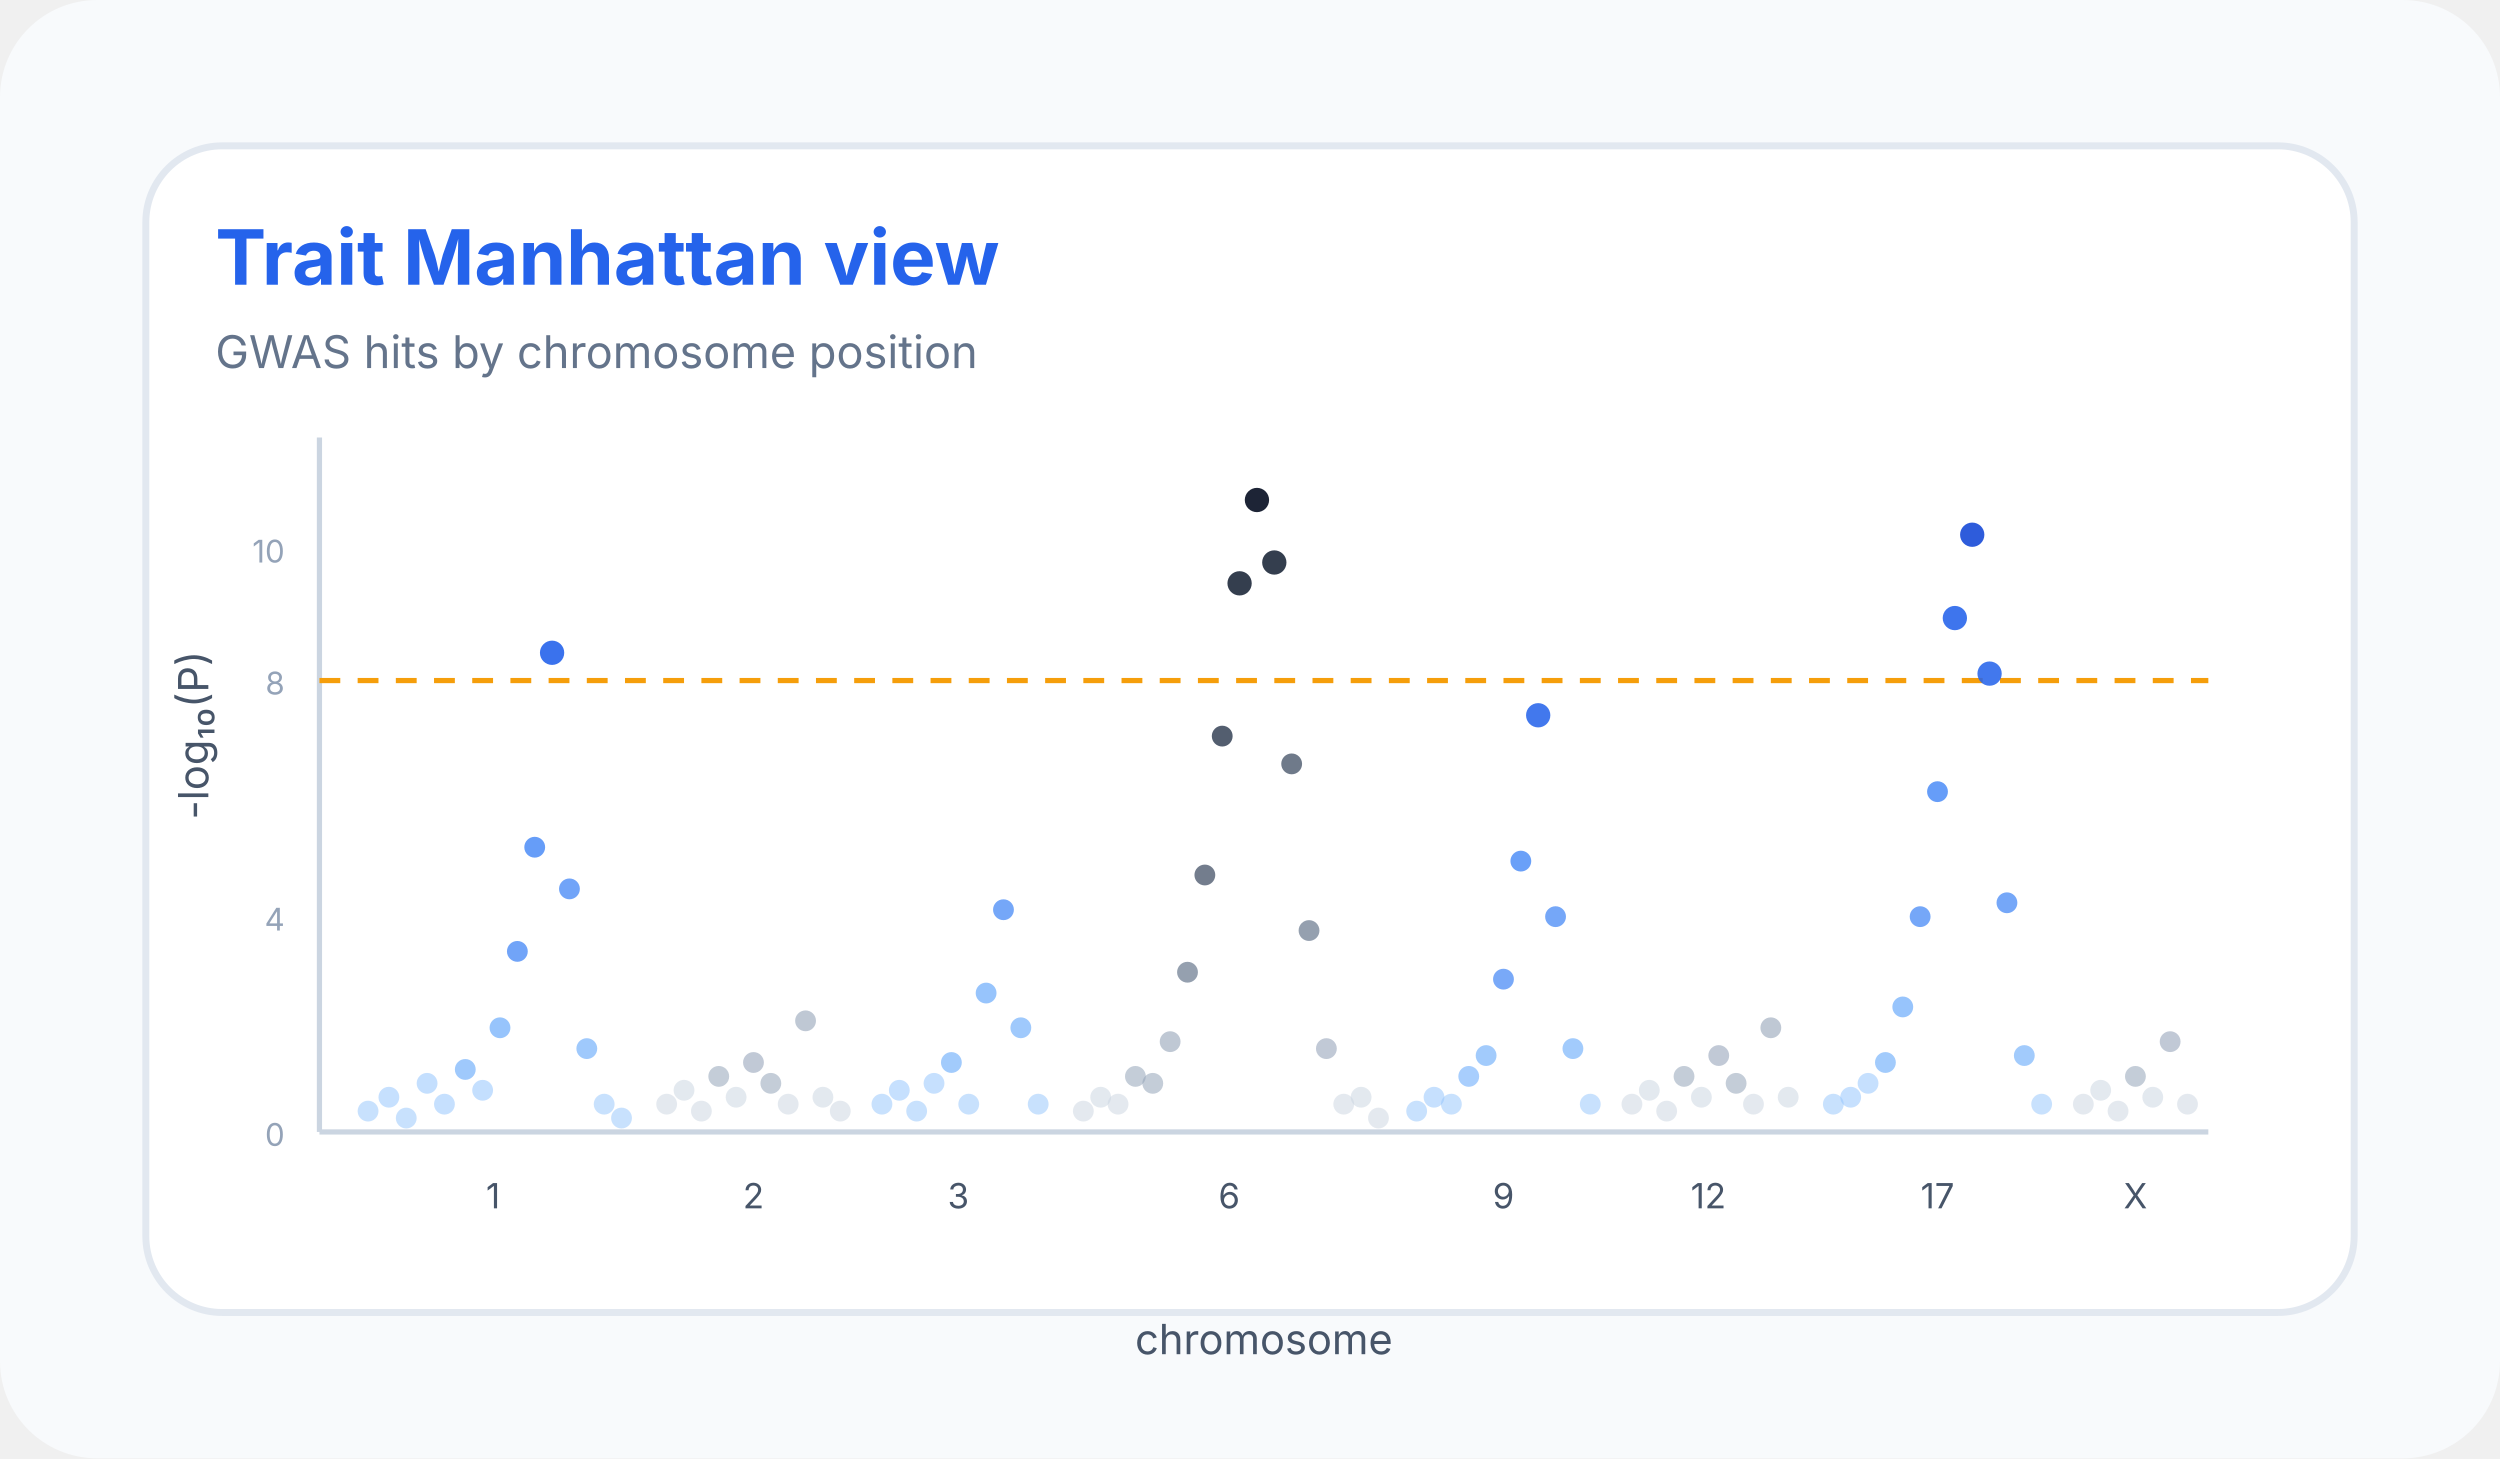
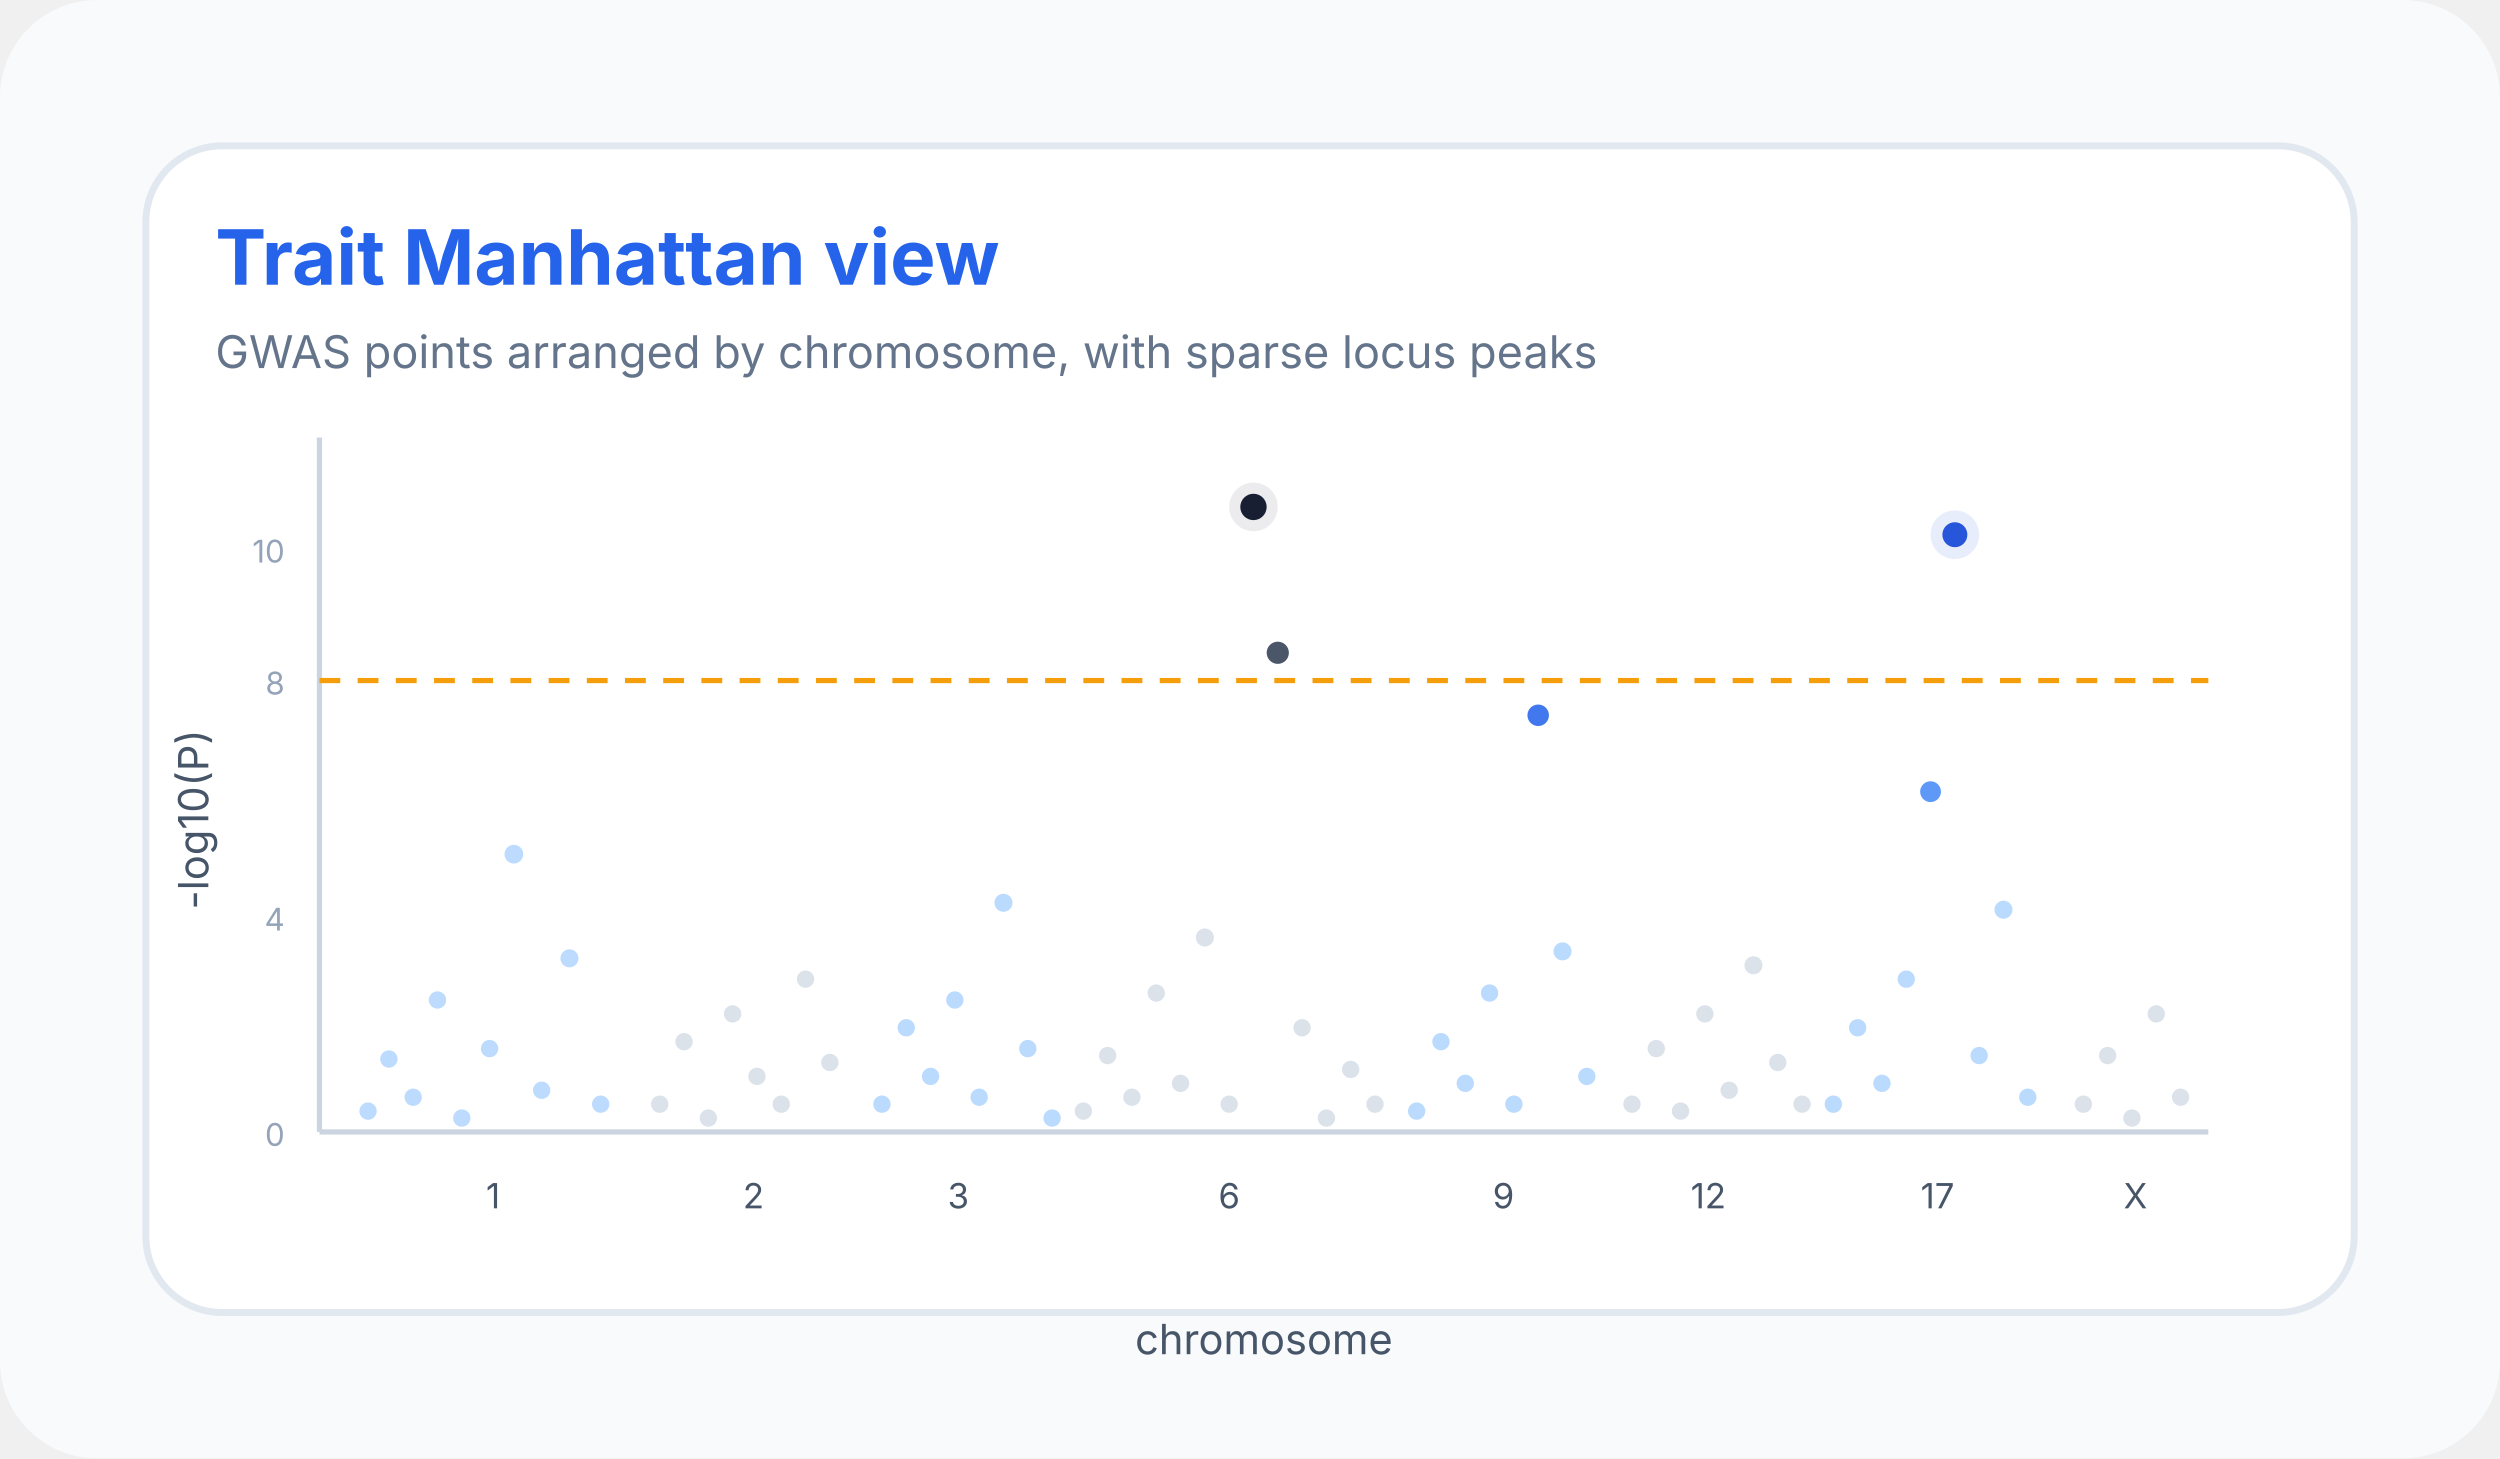
<svg xmlns="http://www.w3.org/2000/svg" width="720" height="420" viewBox="0 0 720 420" fill="none">
  <rect width="720" height="420" rx="28" fill="#F8FAFC" />
  <rect x="42" y="42" width="636" height="336" rx="22" fill="white" stroke="#E2E8F0" stroke-width="2" />
  <text x="62" y="82" fill="#2563EB" font-family="Inter, Arial, sans-serif" font-size="22" font-weight="700">Trait Manhattan view</text>
-   <text x="62" y="106" fill="#64748B" font-family="Inter, Arial, sans-serif" font-size="13">GWAS hits by chromosome position</text>
+   <text x="62" y="106" fill="#64748B" font-family="Inter, Arial, sans-serif" font-size="13">GWAS points arranged by chromosome, with sparse locus peaks</text>
  <line x1="92" y1="326" x2="636" y2="326" stroke="#CBD5E1" stroke-width="1.5" />
  <line x1="92" y1="326" x2="92" y2="126" stroke="#CBD5E1" stroke-width="1.5" />
  <line x1="92" y1="196" x2="636" y2="196" stroke="#F59E0B" stroke-width="1.5" stroke-dasharray="6 5" />
  <text x="364" y="390" text-anchor="middle" fill="#475569" font-family="Inter, Arial, sans-serif" font-size="12">chromosome</text>
-   <text transform="rotate(-90 60 236)" x="60" y="236" fill="#475569" font-family="Inter, Arial, sans-serif" font-size="12">-log₁₀(P)</text>
+   <text transform="rotate(-90 60 236)" x="60" y="236" text-anchor="middle" fill="#475569" font-family="Inter, Arial, sans-serif" font-size="12">-log10(P)</text>
  <text x="82" y="330" text-anchor="end" fill="#94A3B8" font-family="Inter, Arial, sans-serif" font-size="9">0</text>
  <text x="82" y="268" text-anchor="end" fill="#94A3B8" font-family="Inter, Arial, sans-serif" font-size="9">4</text>
  <text x="82" y="200" text-anchor="end" fill="#94A3B8" font-family="Inter, Arial, sans-serif" font-size="9">8</text>
  <text x="82" y="162" text-anchor="end" fill="#94A3B8" font-family="Inter, Arial, sans-serif" font-size="9">10</text>
-   <circle cx="106" cy="320" r="3" fill="#93C5FD" fill-opacity="0.5" />
-   <circle cx="112" cy="316" r="3" fill="#93C5FD" fill-opacity="0.52" />
-   <circle cx="117" cy="322" r="3" fill="#93C5FD" fill-opacity="0.5" />
-   <circle cx="123" cy="312" r="3" fill="#93C5FD" fill-opacity="0.55" />
-   <circle cx="128" cy="318" r="3" fill="#93C5FD" fill-opacity="0.52" />
-   <circle cx="134" cy="308" r="3" fill="#60A5FA" fill-opacity="0.6" />
-   <circle cx="139" cy="314" r="3" fill="#93C5FD" fill-opacity="0.55" />
-   <circle cx="144" cy="296" r="3" fill="#60A5FA" fill-opacity="0.65" />
-   <circle cx="149" cy="274" r="3" fill="#3B82F6" fill-opacity="0.72" />
-   <circle cx="154" cy="244" r="3" fill="#3B82F6" fill-opacity="0.78" />
-   <circle cx="159" cy="188" r="3.5" fill="#2563EB" fill-opacity="0.9" />
-   <circle cx="164" cy="256" r="3" fill="#3B82F6" fill-opacity="0.72" />
-   <circle cx="169" cy="302" r="3" fill="#60A5FA" fill-opacity="0.6" />
-   <circle cx="174" cy="318" r="3" fill="#93C5FD" fill-opacity="0.5" />
-   <circle cx="179" cy="322" r="3" fill="#93C5FD" fill-opacity="0.5" />
+   <g fill="#93C5FD" fill-opacity="0.62">
+     <circle cx="106" cy="320" r="2.5" />
+     <circle cx="112" cy="305" r="2.5" />
+     <circle cx="119" cy="316" r="2.5" />
+     <circle cx="126" cy="288" r="2.5" />
+     <circle cx="133" cy="322" r="2.5" />
+     <circle cx="141" cy="302" r="2.5" />
+     <circle cx="148" cy="246" r="2.7" />
+     <circle cx="156" cy="314" r="2.5" />
+     <circle cx="164" cy="276" r="2.6" />
+     <circle cx="173" cy="318" r="2.5" />
+   </g>
  <text x="142" y="348" text-anchor="middle" fill="#475569" font-family="Inter, Arial, sans-serif" font-size="10">1</text>
-   <circle cx="192" cy="318" r="3" fill="#CBD5E1" fill-opacity="0.5" />
-   <circle cx="197" cy="314" r="3" fill="#CBD5E1" fill-opacity="0.52" />
-   <circle cx="202" cy="320" r="3" fill="#CBD5E1" fill-opacity="0.5" />
-   <circle cx="207" cy="310" r="3" fill="#94A3B8" fill-opacity="0.55" />
-   <circle cx="212" cy="316" r="3" fill="#CBD5E1" fill-opacity="0.52" />
-   <circle cx="217" cy="306" r="3" fill="#94A3B8" fill-opacity="0.58" />
-   <circle cx="222" cy="312" r="3" fill="#94A3B8" fill-opacity="0.55" />
-   <circle cx="227" cy="318" r="3" fill="#CBD5E1" fill-opacity="0.5" />
-   <circle cx="232" cy="294" r="3" fill="#94A3B8" fill-opacity="0.6" />
-   <circle cx="237" cy="316" r="3" fill="#CBD5E1" fill-opacity="0.52" />
-   <circle cx="242" cy="320" r="3" fill="#CBD5E1" fill-opacity="0.5" />
+   <g fill="#CBD5E1" fill-opacity="0.68">
+     <circle cx="190" cy="318" r="2.5" />
+     <circle cx="197" cy="300" r="2.5" />
+     <circle cx="204" cy="322" r="2.5" />
+     <circle cx="211" cy="292" r="2.5" />
+     <circle cx="218" cy="310" r="2.5" />
+     <circle cx="225" cy="318" r="2.5" />
+     <circle cx="232" cy="282" r="2.5" />
+     <circle cx="239" cy="306" r="2.5" />
+   </g>
  <text x="217" y="348" text-anchor="middle" fill="#475569" font-family="Inter, Arial, sans-serif" font-size="10">2</text>
-   <circle cx="254" cy="318" r="3" fill="#93C5FD" fill-opacity="0.5" />
-   <circle cx="259" cy="314" r="3" fill="#93C5FD" fill-opacity="0.52" />
-   <circle cx="264" cy="320" r="3" fill="#93C5FD" fill-opacity="0.5" />
-   <circle cx="269" cy="312" r="3" fill="#93C5FD" fill-opacity="0.52" />
-   <circle cx="274" cy="306" r="3" fill="#60A5FA" fill-opacity="0.58" />
-   <circle cx="279" cy="318" r="3" fill="#93C5FD" fill-opacity="0.5" />
-   <circle cx="284" cy="286" r="3" fill="#60A5FA" fill-opacity="0.65" />
-   <circle cx="289" cy="262" r="3" fill="#3B82F6" fill-opacity="0.7" />
-   <circle cx="294" cy="296" r="3" fill="#60A5FA" fill-opacity="0.6" />
-   <circle cx="299" cy="318" r="3" fill="#93C5FD" fill-opacity="0.5" />
+   <g fill="#93C5FD" fill-opacity="0.64">
+     <circle cx="254" cy="318" r="2.5" />
+     <circle cx="261" cy="296" r="2.5" />
+     <circle cx="268" cy="310" r="2.5" />
+     <circle cx="275" cy="288" r="2.5" />
+     <circle cx="282" cy="316" r="2.5" />
+     <circle cx="289" cy="260" r="2.6" />
+     <circle cx="296" cy="302" r="2.5" />
+     <circle cx="303" cy="322" r="2.5" />
+   </g>
  <text x="276" y="348" text-anchor="middle" fill="#475569" font-family="Inter, Arial, sans-serif" font-size="10">3</text>
-   <circle cx="312" cy="320" r="3" fill="#CBD5E1" fill-opacity="0.5" />
-   <circle cx="317" cy="316" r="3" fill="#CBD5E1" fill-opacity="0.52" />
-   <circle cx="322" cy="318" r="3" fill="#CBD5E1" fill-opacity="0.5" />
-   <circle cx="327" cy="310" r="3" fill="#94A3B8" fill-opacity="0.55" />
-   <circle cx="332" cy="312" r="3" fill="#94A3B8" fill-opacity="0.55" />
-   <circle cx="337" cy="300" r="3" fill="#94A3B8" fill-opacity="0.6" />
-   <circle cx="342" cy="280" r="3" fill="#64748B" fill-opacity="0.68" />
-   <circle cx="347" cy="252" r="3" fill="#475569" fill-opacity="0.76" />
-   <circle cx="352" cy="212" r="3" fill="#334155" fill-opacity="0.84" />
-   <circle cx="357" cy="168" r="3.5" fill="#1E293B" fill-opacity="0.9" />
-   <circle cx="362" cy="144" r="3.5" fill="#0F172A" fill-opacity="0.94" />
-   <circle cx="367" cy="162" r="3.5" fill="#1E293B" fill-opacity="0.9" />
-   <circle cx="372" cy="220" r="3" fill="#475569" fill-opacity="0.78" />
-   <circle cx="377" cy="268" r="3" fill="#64748B" fill-opacity="0.68" />
-   <circle cx="382" cy="302" r="3" fill="#94A3B8" fill-opacity="0.58" />
-   <circle cx="387" cy="318" r="3" fill="#CBD5E1" fill-opacity="0.5" />
-   <circle cx="392" cy="316" r="3" fill="#CBD5E1" fill-opacity="0.52" />
-   <circle cx="397" cy="322" r="3" fill="#CBD5E1" fill-opacity="0.5" />
+   <g fill="#CBD5E1" fill-opacity="0.68">
+     <circle cx="312" cy="320" r="2.5" />
+     <circle cx="319" cy="304" r="2.5" />
+     <circle cx="326" cy="316" r="2.5" />
+     <circle cx="333" cy="286" r="2.5" />
+     <circle cx="340" cy="312" r="2.5" />
+     <circle cx="347" cy="270" r="2.6" />
+     <circle cx="354" cy="318" r="2.5" />
+     <circle cx="361" cy="146" r="3.8" fill="#0F172A" fill-opacity="0.95" />
+     <circle cx="368" cy="188" r="3.2" fill="#334155" fill-opacity="0.88" />
+     <circle cx="375" cy="296" r="2.5" />
+     <circle cx="382" cy="322" r="2.5" />
+     <circle cx="389" cy="308" r="2.5" />
+     <circle cx="396" cy="318" r="2.5" />
+   </g>
  <text x="354" y="348" text-anchor="middle" fill="#475569" font-family="Inter, Arial, sans-serif" font-size="10">6</text>
-   <circle cx="408" cy="320" r="3" fill="#93C5FD" fill-opacity="0.5" />
-   <circle cx="413" cy="316" r="3" fill="#93C5FD" fill-opacity="0.52" />
-   <circle cx="418" cy="318" r="3" fill="#93C5FD" fill-opacity="0.5" />
-   <circle cx="423" cy="310" r="3" fill="#60A5FA" fill-opacity="0.55" />
-   <circle cx="428" cy="304" r="3" fill="#60A5FA" fill-opacity="0.58" />
-   <circle cx="433" cy="282" r="3" fill="#3B82F6" fill-opacity="0.68" />
-   <circle cx="438" cy="248" r="3" fill="#3B82F6" fill-opacity="0.76" />
-   <circle cx="443" cy="206" r="3.5" fill="#2563EB" fill-opacity="0.86" />
-   <circle cx="448" cy="264" r="3" fill="#3B82F6" fill-opacity="0.7" />
-   <circle cx="453" cy="302" r="3" fill="#60A5FA" fill-opacity="0.58" />
-   <circle cx="458" cy="318" r="3" fill="#93C5FD" fill-opacity="0.5" />
+   <g fill="#93C5FD" fill-opacity="0.64">
+     <circle cx="408" cy="320" r="2.5" />
+     <circle cx="415" cy="300" r="2.5" />
+     <circle cx="422" cy="312" r="2.5" />
+     <circle cx="429" cy="286" r="2.5" />
+     <circle cx="436" cy="318" r="2.5" />
+     <circle cx="443" cy="206" r="3.1" fill="#2563EB" fill-opacity="0.86" />
+     <circle cx="450" cy="274" r="2.6" />
+     <circle cx="457" cy="310" r="2.5" />
+   </g>
  <text x="433" y="348" text-anchor="middle" fill="#475569" font-family="Inter, Arial, sans-serif" font-size="10">9</text>
-   <circle cx="470" cy="318" r="3" fill="#CBD5E1" fill-opacity="0.5" />
-   <circle cx="475" cy="314" r="3" fill="#CBD5E1" fill-opacity="0.52" />
-   <circle cx="480" cy="320" r="3" fill="#CBD5E1" fill-opacity="0.5" />
-   <circle cx="485" cy="310" r="3" fill="#94A3B8" fill-opacity="0.55" />
-   <circle cx="490" cy="316" r="3" fill="#CBD5E1" fill-opacity="0.52" />
-   <circle cx="495" cy="304" r="3" fill="#94A3B8" fill-opacity="0.58" />
-   <circle cx="500" cy="312" r="3" fill="#94A3B8" fill-opacity="0.55" />
-   <circle cx="505" cy="318" r="3" fill="#CBD5E1" fill-opacity="0.5" />
-   <circle cx="510" cy="296" r="3" fill="#94A3B8" fill-opacity="0.6" />
-   <circle cx="515" cy="316" r="3" fill="#CBD5E1" fill-opacity="0.52" />
+   <g fill="#CBD5E1" fill-opacity="0.68">
+     <circle cx="470" cy="318" r="2.5" />
+     <circle cx="477" cy="302" r="2.5" />
+     <circle cx="484" cy="320" r="2.5" />
+     <circle cx="491" cy="292" r="2.5" />
+     <circle cx="498" cy="314" r="2.5" />
+     <circle cx="505" cy="278" r="2.6" />
+     <circle cx="512" cy="306" r="2.5" />
+     <circle cx="519" cy="318" r="2.5" />
+   </g>
  <text x="492" y="348" text-anchor="middle" fill="#475569" font-family="Inter, Arial, sans-serif" font-size="10">12</text>
-   <circle cx="528" cy="318" r="3" fill="#93C5FD" fill-opacity="0.5" />
-   <circle cx="533" cy="316" r="3" fill="#93C5FD" fill-opacity="0.52" />
-   <circle cx="538" cy="312" r="3" fill="#93C5FD" fill-opacity="0.52" />
-   <circle cx="543" cy="306" r="3" fill="#60A5FA" fill-opacity="0.58" />
-   <circle cx="548" cy="290" r="3" fill="#60A5FA" fill-opacity="0.65" />
-   <circle cx="553" cy="264" r="3" fill="#3B82F6" fill-opacity="0.7" />
-   <circle cx="558" cy="228" r="3" fill="#3B82F6" fill-opacity="0.78" />
-   <circle cx="563" cy="178" r="3.5" fill="#2563EB" fill-opacity="0.88" />
-   <circle cx="568" cy="154" r="3.5" fill="#1D4ED8" fill-opacity="0.92" />
-   <circle cx="573" cy="194" r="3.5" fill="#2563EB" fill-opacity="0.86" />
-   <circle cx="578" cy="260" r="3" fill="#3B82F6" fill-opacity="0.7" />
-   <circle cx="583" cy="304" r="3" fill="#60A5FA" fill-opacity="0.58" />
-   <circle cx="588" cy="318" r="3" fill="#93C5FD" fill-opacity="0.5" />
+   <g fill="#93C5FD" fill-opacity="0.64">
+     <circle cx="528" cy="318" r="2.5" />
+     <circle cx="535" cy="296" r="2.5" />
+     <circle cx="542" cy="312" r="2.5" />
+     <circle cx="549" cy="282" r="2.5" />
+     <circle cx="556" cy="228" r="3.0" fill="#3B82F6" fill-opacity="0.82" />
+     <circle cx="563" cy="154" r="3.6" fill="#1D4ED8" fill-opacity="0.94" />
+     <circle cx="570" cy="304" r="2.5" />
+     <circle cx="577" cy="262" r="2.6" />
+     <circle cx="584" cy="316" r="2.5" />
+   </g>
  <text x="558" y="348" text-anchor="middle" fill="#475569" font-family="Inter, Arial, sans-serif" font-size="10">17</text>
-   <circle cx="600" cy="318" r="3" fill="#CBD5E1" fill-opacity="0.5" />
-   <circle cx="605" cy="314" r="3" fill="#CBD5E1" fill-opacity="0.52" />
-   <circle cx="610" cy="320" r="3" fill="#CBD5E1" fill-opacity="0.5" />
-   <circle cx="615" cy="310" r="3" fill="#94A3B8" fill-opacity="0.55" />
-   <circle cx="620" cy="316" r="3" fill="#CBD5E1" fill-opacity="0.52" />
-   <circle cx="625" cy="300" r="3" fill="#94A3B8" fill-opacity="0.58" />
-   <circle cx="630" cy="318" r="3" fill="#CBD5E1" fill-opacity="0.5" />
+   <g fill="#CBD5E1" fill-opacity="0.68">
+     <circle cx="600" cy="318" r="2.5" />
+     <circle cx="607" cy="304" r="2.5" />
+     <circle cx="614" cy="322" r="2.5" />
+     <circle cx="621" cy="292" r="2.5" />
+     <circle cx="628" cy="316" r="2.5" />
+   </g>
  <text x="615" y="348" text-anchor="middle" fill="#475569" font-family="Inter, Arial, sans-serif" font-size="10">X</text>
+   <circle cx="361" cy="146" r="7" fill="#0F172A" fill-opacity="0.08" />
+   <circle cx="563" cy="154" r="7" fill="#1D4ED8" fill-opacity="0.10" />
</svg>
